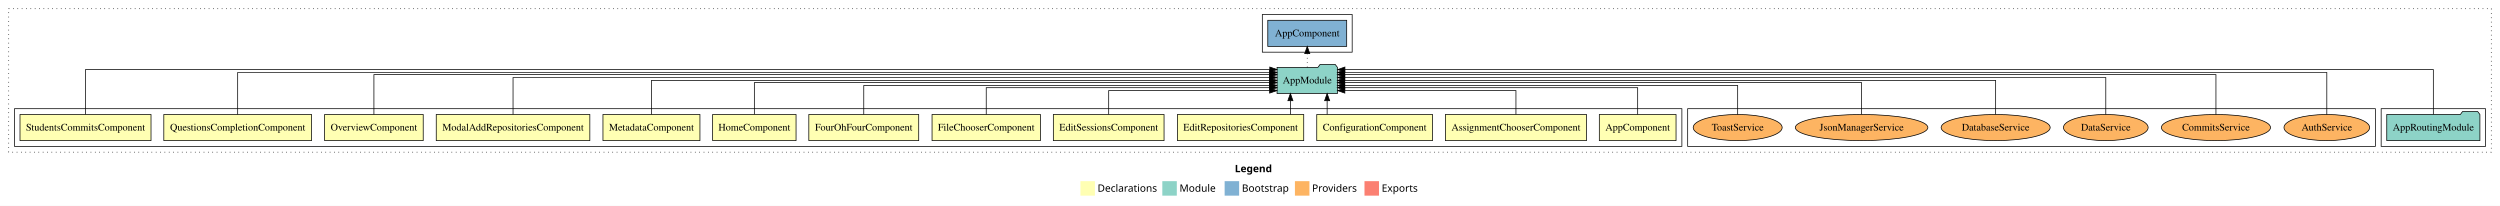
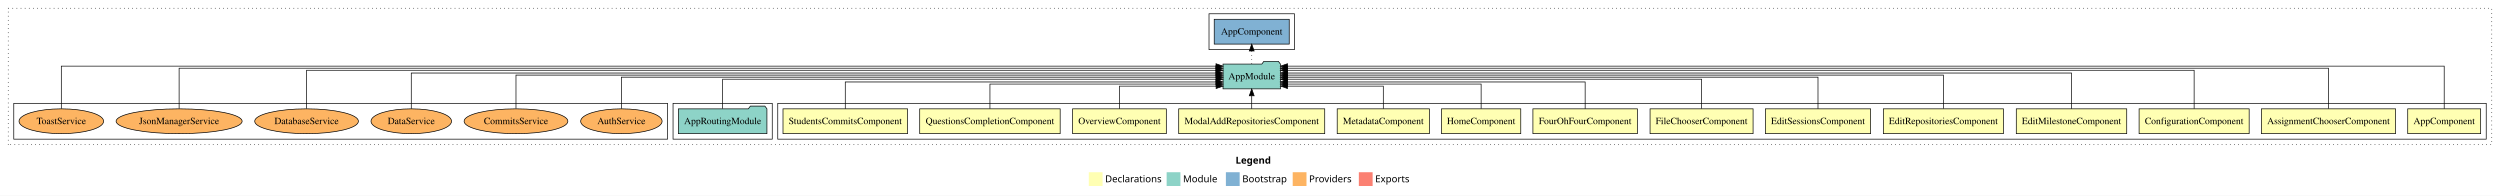
- <svg xmlns="http://www.w3.org/2000/svg" width="3450pt" height="284pt" viewBox="0.00 0.00 3450.00 284.00">
+ <svg xmlns="http://www.w3.org/2000/svg" width="3629pt" height="284pt" viewBox="0.00 0.00 3629.00 284.00">
  <g id="graph0" class="graph" transform="scale(1 1) rotate(0) translate(4 280)">
-     <polygon fill="white" stroke="transparent" points="-4,4 -4,-280 3446,-280 3446,4 -4,4" />
-     <text text-anchor="start" x="1700.01" y="-42.4" font-family="sans-serif" font-weight="bold" font-size="14.00">Legend</text>
-     <polygon fill="#ffffb3" stroke="transparent" points="1487,-10 1487,-30 1507,-30 1507,-10 1487,-10" />
-     <text text-anchor="start" x="1510.63" y="-15.4" font-family="sans-serif" font-size="14.00">  Declarations</text>
-     <polygon fill="#8dd3c7" stroke="transparent" points="1600,-10 1600,-30 1620,-30 1620,-10 1600,-10" />
-     <text text-anchor="start" x="1623.73" y="-15.4" font-family="sans-serif" font-size="14.00">  Module</text>
-     <polygon fill="#80b1d3" stroke="transparent" points="1686,-10 1686,-30 1706,-30 1706,-10 1686,-10" />
-     <text text-anchor="start" x="1709.78" y="-15.4" font-family="sans-serif" font-size="14.00">  Bootstrap</text>
-     <polygon fill="#fdb462" stroke="transparent" points="1783,-10 1783,-30 1803,-30 1803,-10 1783,-10" />
-     <text text-anchor="start" x="1806.67" y="-15.4" font-family="sans-serif" font-size="14.00">  Providers</text>
-     <polygon fill="#fb8072" stroke="transparent" points="1879,-10 1879,-30 1899,-30 1899,-10 1879,-10" />
-     <text text-anchor="start" x="1902.73" y="-15.4" font-family="sans-serif" font-size="14.00">  Exports</text>
+     <polygon fill="white" stroke="transparent" points="-4,4 -4,-280 3625,-280 3625,4 -4,4" />
+     <text text-anchor="start" x="1789.51" y="-42.4" font-family="sans-serif" font-weight="bold" font-size="14.00">Legend</text>
+     <polygon fill="#ffffb3" stroke="transparent" points="1576.5,-10 1576.5,-30 1596.5,-30 1596.5,-10 1576.5,-10" />
+     <text text-anchor="start" x="1600.13" y="-15.4" font-family="sans-serif" font-size="14.00">  Declarations</text>
+     <polygon fill="#8dd3c7" stroke="transparent" points="1689.5,-10 1689.5,-30 1709.5,-30 1709.5,-10 1689.5,-10" />
+     <text text-anchor="start" x="1713.23" y="-15.4" font-family="sans-serif" font-size="14.00">  Module</text>
+     <polygon fill="#80b1d3" stroke="transparent" points="1775.5,-10 1775.5,-30 1795.5,-30 1795.5,-10 1775.5,-10" />
+     <text text-anchor="start" x="1799.28" y="-15.4" font-family="sans-serif" font-size="14.00">  Bootstrap</text>
+     <polygon fill="#fdb462" stroke="transparent" points="1872.5,-10 1872.5,-30 1892.5,-30 1892.5,-10 1872.5,-10" />
+     <text text-anchor="start" x="1896.17" y="-15.4" font-family="sans-serif" font-size="14.00">  Providers</text>
+     <polygon fill="#fb8072" stroke="transparent" points="1968.5,-10 1968.5,-30 1988.5,-30 1988.5,-10 1968.5,-10" />
+     <text text-anchor="start" x="1992.23" y="-15.4" font-family="sans-serif" font-size="14.00">  Exports</text>
    <g id="clust1" class="cluster">
-       <polygon fill="none" stroke="black" stroke-dasharray="1,5" points="8,-70 8,-268 3434,-268 3434,-70 8,-70" />
-     </g>
-     <g id="clust16" class="cluster">
-       <polygon fill="none" stroke="black" points="3282,-78 3282,-130 3426,-130 3426,-78 3282,-78" />
-     </g>
-     <g id="clust18" class="cluster">
-       <polygon fill="none" stroke="black" points="1738,-208 1738,-260 1862,-260 1862,-208 1738,-208" />
+       <polygon fill="none" stroke="black" stroke-dasharray="1,5" points="8,-70 8,-268 3613,-268 3613,-70 8,-70" />
+     </g>
+     <g id="clust2" class="cluster">
+       <polygon fill="none" stroke="black" points="1125,-78 1125,-130 3605,-130 3605,-78 1125,-78" />
+     </g>
+     <g id="clust17" class="cluster">
+       <polygon fill="none" stroke="black" points="973,-78 973,-130 1117,-130 1117,-78 973,-78" />
    </g>
    <g id="clust19" class="cluster">
-       <polygon fill="none" stroke="black" points="2325,-78 2325,-130 3274,-130 3274,-78 2325,-78" />
-     </g>
-     <g id="clust2" class="cluster">
-       <polygon fill="none" stroke="black" points="16,-78 16,-130 2317,-130 2317,-78 16,-78" />
+       <polygon fill="none" stroke="black" points="1751,-208 1751,-260 1875,-260 1875,-208 1751,-208" />
+     </g>
+     <g id="clust20" class="cluster">
+       <polygon fill="none" stroke="black" points="16,-78 16,-130 965,-130 965,-78 16,-78" />
    </g>
    <g id="node1" class="node">
-       <polygon fill="#ffffb3" stroke="black" points="2308.94,-122 2203.06,-122 2203.06,-86 2308.94,-86 2308.94,-122" />
-       <text text-anchor="middle" x="2256" y="-99.8" font-family="Times,serif" font-size="14.00">AppComponent</text>
+       <polygon fill="#ffffb3" stroke="black" points="3596.94,-122 3491.06,-122 3491.06,-86 3596.94,-86 3596.94,-122" />
+       <text text-anchor="middle" x="3544" y="-99.8" font-family="Times,serif" font-size="14.00">AppComponent</text>
+     </g>
+     <g id="node15" class="node">
+       <polygon fill="#8dd3c7" stroke="black" points="1854.66,-187 1851.66,-191 1830.66,-191 1827.66,-187 1771.34,-187 1771.34,-151 1854.66,-151 1854.66,-187" />
+       <text text-anchor="middle" x="1813" y="-164.8" font-family="Times,serif" font-size="14.00">AppModule</text>
+     </g>
+     <g id="edge1" class="edge">
+       <path fill="none" stroke="black" d="M3544,-122.15C3544,-145.76 3544,-184 3544,-184 3544,-184 1864.93,-184 1864.93,-184" />
+       <polygon fill="black" stroke="black" points="1864.93,-180.5 1854.93,-184 1864.93,-187.5 1864.93,-180.5" />
+     </g>
+     <g id="node2" class="node">
+       <polygon fill="#ffffb3" stroke="black" points="3473.37,-122 3278.63,-122 3278.63,-86 3473.37,-86 3473.37,-122" />
+       <text text-anchor="middle" x="3376" y="-99.8" font-family="Times,serif" font-size="14.00">AssignmentChooserComponent</text>
+     </g>
+     <g id="edge2" class="edge">
+       <path fill="none" stroke="black" d="M3376,-122.25C3376,-145.02 3376,-181 3376,-181 3376,-181 1864.81,-181 1864.81,-181" />
+       <polygon fill="black" stroke="black" points="1864.81,-177.5 1854.81,-181 1864.81,-184.5 1864.81,-177.5" />
+     </g>
+     <g id="node3" class="node">
+       <polygon fill="#ffffb3" stroke="black" points="3260.88,-122 3101.12,-122 3101.12,-86 3260.88,-86 3260.88,-122" />
+       <text text-anchor="middle" x="3181" y="-99.8" font-family="Times,serif" font-size="14.00">ConfigurationComponent</text>
+     </g>
+     <g id="edge3" class="edge">
+       <path fill="none" stroke="black" d="M3181,-122.29C3181,-144.21 3181,-178 3181,-178 3181,-178 1864.69,-178 1864.69,-178" />
+       <polygon fill="black" stroke="black" points="1864.69,-174.5 1854.69,-178 1864.69,-181.5 1864.69,-174.5" />
+     </g>
+     <g id="node4" class="node">
+       <polygon fill="#ffffb3" stroke="black" points="3083.16,-122 2922.84,-122 2922.84,-86 3083.16,-86 3083.16,-122" />
+       <text text-anchor="middle" x="3003" y="-99.8" font-family="Times,serif" font-size="14.00">EditMilestoneComponent</text>
+     </g>
+     <g id="edge4" class="edge">
+       <path fill="none" stroke="black" d="M3003,-122.03C3003,-142.77 3003,-174 3003,-174 3003,-174 1865,-174 1865,-174" />
+       <polygon fill="black" stroke="black" points="1865,-170.5 1855,-174 1865,-177.5 1865,-170.5" />
+     </g>
+     <g id="node5" class="node">
+       <polygon fill="#ffffb3" stroke="black" points="2904.15,-122 2729.85,-122 2729.85,-86 2904.15,-86 2904.15,-122" />
+       <text text-anchor="middle" x="2817" y="-99.8" font-family="Times,serif" font-size="14.00">EditRepositoriesComponent</text>
+     </g>
+     <g id="edge5" class="edge">
+       <path fill="none" stroke="black" d="M2817,-122.31C2817,-142.15 2817,-171 2817,-171 2817,-171 1864.86,-171 1864.86,-171" />
+       <polygon fill="black" stroke="black" points="1864.86,-167.5 1854.86,-171 1864.86,-174.5 1864.86,-167.5" />
+     </g>
+     <g id="node6" class="node">
+       <polygon fill="#ffffb3" stroke="black" points="2711.39,-122 2558.61,-122 2558.61,-86 2711.39,-86 2711.39,-122" />
+       <text text-anchor="middle" x="2635" y="-99.8" font-family="Times,serif" font-size="14.00">EditSessionsComponent</text>
+     </g>
+     <g id="edge6" class="edge">
+       <path fill="none" stroke="black" d="M2635,-122.17C2635,-141.09 2635,-168 2635,-168 2635,-168 1864.89,-168 1864.89,-168" />
+       <polygon fill="black" stroke="black" points="1864.89,-164.5 1854.89,-168 1864.89,-171.5 1864.89,-164.5" />
+     </g>
+     <g id="node7" class="node">
+       <polygon fill="#ffffb3" stroke="black" points="2540.77,-122 2391.23,-122 2391.23,-86 2540.77,-86 2540.77,-122" />
+       <text text-anchor="middle" x="2466" y="-99.8" font-family="Times,serif" font-size="14.00">FileChooserComponent</text>
+     </g>
+     <g id="edge7" class="edge">
+       <path fill="none" stroke="black" d="M2466,-122.3C2466,-140.27 2466,-165 2466,-165 2466,-165 1864.84,-165 1864.84,-165" />
+       <polygon fill="black" stroke="black" points="1864.84,-161.5 1854.84,-165 1864.84,-168.5 1864.84,-161.5" />
+     </g>
+     <g id="node8" class="node">
+       <polygon fill="#ffffb3" stroke="black" points="2372.83,-122 2221.17,-122 2221.17,-86 2372.83,-86 2372.83,-122" />
+       <text text-anchor="middle" x="2297" y="-99.8" font-family="Times,serif" font-size="14.00">FourOhFourComponent</text>
+     </g>
+     <g id="edge8" class="edge">
+       <path fill="none" stroke="black" d="M2297,-122.04C2297,-138.73 2297,-161 2297,-161 2297,-161 1864.68,-161 1864.68,-161" />
+       <polygon fill="black" stroke="black" points="1864.68,-157.5 1854.68,-161 1864.68,-164.5 1864.68,-157.5" />
+     </g>
+     <g id="node9" class="node">
+       <polygon fill="#ffffb3" stroke="black" points="2203.55,-122 2088.45,-122 2088.45,-86 2203.55,-86 2203.55,-122" />
+       <text text-anchor="middle" x="2146" y="-99.8" font-family="Times,serif" font-size="14.00">HomeComponent</text>
+     </g>
+     <g id="edge9" class="edge">
+       <path fill="none" stroke="black" d="M2146,-122.28C2146,-137.95 2146,-158 2146,-158 2146,-158 1864.84,-158 1864.84,-158" />
+       <polygon fill="black" stroke="black" points="1864.84,-154.5 1854.84,-158 1864.84,-161.5 1864.84,-154.5" />
+     </g>
+     <g id="node10" class="node">
+       <polygon fill="#ffffb3" stroke="black" points="2070.92,-122 1937.08,-122 1937.08,-86 2070.92,-86 2070.92,-122" />
+       <text text-anchor="middle" x="2004" y="-99.8" font-family="Times,serif" font-size="14.00">MetadataComponent</text>
+     </g>
+     <g id="edge10" class="edge">
+       <path fill="none" stroke="black" d="M2004,-122.12C2004,-136.78 2004,-155 2004,-155 2004,-155 1864.92,-155 1864.92,-155" />
+       <polygon fill="black" stroke="black" points="1864.92,-151.5 1854.92,-155 1864.92,-158.5 1864.92,-151.5" />
+     </g>
+     <g id="node11" class="node">
+       <polygon fill="#ffffb3" stroke="black" points="1918.98,-122 1707.02,-122 1707.02,-86 1918.98,-86 1918.98,-122" />
+       <text text-anchor="middle" x="1813" y="-99.8" font-family="Times,serif" font-size="14.00">ModalAddRepositoriesComponent</text>
+     </g>
+     <g id="edge11" class="edge">
+       <path fill="none" stroke="black" d="M1813,-122.11C1813,-122.11 1813,-140.99 1813,-140.99" />
+       <polygon fill="black" stroke="black" points="1809.5,-140.99 1813,-150.99 1816.5,-140.99 1809.5,-140.99" />
+     </g>
+     <g id="node12" class="node">
+       <polygon fill="#ffffb3" stroke="black" points="1689.03,-122 1552.97,-122 1552.97,-86 1689.03,-86 1689.03,-122" />
+       <text text-anchor="middle" x="1621" y="-99.8" font-family="Times,serif" font-size="14.00">OverviewComponent</text>
+     </g>
+     <g id="edge12" class="edge">
+       <path fill="none" stroke="black" d="M1621,-122.12C1621,-136.78 1621,-155 1621,-155 1621,-155 1761.34,-155 1761.34,-155" />
+       <polygon fill="black" stroke="black" points="1761.34,-158.5 1771.34,-155 1761.34,-151.5 1761.34,-158.5" />
+     </g>
+     <g id="node13" class="node">
+       <polygon fill="#ffffb3" stroke="black" points="1534.94,-122 1331.06,-122 1331.06,-86 1534.94,-86 1534.94,-122" />
+       <text text-anchor="middle" x="1433" y="-99.8" font-family="Times,serif" font-size="14.00">QuestionsCompletionComponent</text>
+     </g>
+     <g id="edge13" class="edge">
+       <path fill="none" stroke="black" d="M1433,-122.28C1433,-137.95 1433,-158 1433,-158 1433,-158 1761.25,-158 1761.25,-158" />
+       <polygon fill="black" stroke="black" points="1761.25,-161.5 1771.25,-158 1761.25,-154.5 1761.25,-161.5" />
    </g>
    <g id="node14" class="node">
-       <polygon fill="#8dd3c7" stroke="black" points="1841.66,-187 1838.66,-191 1817.66,-191 1814.66,-187 1758.34,-187 1758.34,-151 1841.66,-151 1841.66,-187" />
-       <text text-anchor="middle" x="1800" y="-164.8" font-family="Times,serif" font-size="14.00">AppModule</text>
-     </g>
-     <g id="edge1" class="edge">
-       <path fill="none" stroke="black" d="M2256,-122.01C2256,-138.05 2256,-159 2256,-159 2256,-159 1851.68,-159 1851.68,-159" />
-       <polygon fill="black" stroke="black" points="1851.68,-155.5 1841.68,-159 1851.68,-162.5 1851.68,-155.5" />
-     </g>
-     <g id="node2" class="node">
-       <polygon fill="#ffffb3" stroke="black" points="2185.37,-122 1990.63,-122 1990.63,-86 2185.37,-86 2185.37,-122" />
-       <text text-anchor="middle" x="2088" y="-99.8" font-family="Times,serif" font-size="14.00">AssignmentChooserComponent</text>
-     </g>
-     <g id="edge2" class="edge">
-       <path fill="none" stroke="black" d="M2088,-122.12C2088,-136.78 2088,-155 2088,-155 2088,-155 1851.88,-155 1851.88,-155" />
-       <polygon fill="black" stroke="black" points="1851.88,-151.5 1841.88,-155 1851.88,-158.5 1851.88,-151.5" />
-     </g>
-     <g id="node3" class="node">
-       <polygon fill="#ffffb3" stroke="black" points="1972.88,-122 1813.12,-122 1813.12,-86 1972.88,-86 1972.88,-122" />
-       <text text-anchor="middle" x="1893" y="-99.8" font-family="Times,serif" font-size="14.00">ConfigurationComponent</text>
-     </g>
-     <g id="edge3" class="edge">
-       <path fill="none" stroke="black" d="M1827.44,-122.11C1827.44,-122.11 1827.44,-140.99 1827.44,-140.99" />
-       <polygon fill="black" stroke="black" points="1823.95,-140.99 1827.44,-150.99 1830.95,-140.99 1823.95,-140.99" />
-     </g>
-     <g id="node4" class="node">
-       <polygon fill="#ffffb3" stroke="black" points="1795.15,-122 1620.85,-122 1620.85,-86 1795.15,-86 1795.15,-122" />
-       <text text-anchor="middle" x="1708" y="-99.8" font-family="Times,serif" font-size="14.00">EditRepositoriesComponent</text>
-     </g>
-     <g id="edge4" class="edge">
-       <path fill="none" stroke="black" d="M1776.75,-122.11C1776.75,-122.11 1776.75,-140.99 1776.75,-140.99" />
-       <polygon fill="black" stroke="black" points="1773.25,-140.99 1776.75,-150.99 1780.25,-140.99 1773.25,-140.99" />
-     </g>
-     <g id="node5" class="node">
-       <polygon fill="#ffffb3" stroke="black" points="1602.39,-122 1449.61,-122 1449.61,-86 1602.39,-86 1602.39,-122" />
-       <text text-anchor="middle" x="1526" y="-99.8" font-family="Times,serif" font-size="14.00">EditSessionsComponent</text>
-     </g>
-     <g id="edge5" class="edge">
-       <path fill="none" stroke="black" d="M1526,-122.12C1526,-136.78 1526,-155 1526,-155 1526,-155 1748.09,-155 1748.09,-155" />
-       <polygon fill="black" stroke="black" points="1748.09,-158.5 1758.09,-155 1748.09,-151.5 1748.09,-158.5" />
-     </g>
-     <g id="node6" class="node">
-       <polygon fill="#ffffb3" stroke="black" points="1431.77,-122 1282.23,-122 1282.23,-86 1431.77,-86 1431.77,-122" />
-       <text text-anchor="middle" x="1357" y="-99.8" font-family="Times,serif" font-size="14.00">FileChooserComponent</text>
-     </g>
-     <g id="edge6" class="edge">
-       <path fill="none" stroke="black" d="M1357,-122.01C1357,-138.05 1357,-159 1357,-159 1357,-159 1748.32,-159 1748.32,-159" />
-       <polygon fill="black" stroke="black" points="1748.32,-162.5 1758.32,-159 1748.32,-155.5 1748.32,-162.5" />
-     </g>
-     <g id="node7" class="node">
-       <polygon fill="#ffffb3" stroke="black" points="1263.83,-122 1112.17,-122 1112.17,-86 1263.83,-86 1263.83,-122" />
-       <text text-anchor="middle" x="1188" y="-99.8" font-family="Times,serif" font-size="14.00">FourOhFourComponent</text>
-     </g>
-     <g id="edge7" class="edge">
-       <path fill="none" stroke="black" d="M1188,-122.03C1188,-139.06 1188,-162 1188,-162 1188,-162 1747.93,-162 1747.93,-162" />
-       <polygon fill="black" stroke="black" points="1747.93,-165.5 1757.93,-162 1747.93,-158.5 1747.93,-165.5" />
-     </g>
-     <g id="node8" class="node">
-       <polygon fill="#ffffb3" stroke="black" points="1094.55,-122 979.45,-122 979.45,-86 1094.55,-86 1094.55,-122" />
-       <text text-anchor="middle" x="1037" y="-99.8" font-family="Times,serif" font-size="14.00">HomeComponent</text>
-     </g>
-     <g id="edge8" class="edge">
-       <path fill="none" stroke="black" d="M1037,-122.27C1037,-140.56 1037,-166 1037,-166 1037,-166 1748.16,-166 1748.16,-166" />
-       <polygon fill="black" stroke="black" points="1748.16,-169.5 1758.16,-166 1748.16,-162.5 1748.16,-169.5" />
-     </g>
-     <g id="node9" class="node">
-       <polygon fill="#ffffb3" stroke="black" points="961.92,-122 828.08,-122 828.08,-86 961.92,-86 961.92,-122" />
-       <text text-anchor="middle" x="895" y="-99.8" font-family="Times,serif" font-size="14.00">MetadataComponent</text>
-     </g>
-     <g id="edge9" class="edge">
-       <path fill="none" stroke="black" d="M895,-122.11C895,-141.34 895,-169 895,-169 895,-169 1748.17,-169 1748.17,-169" />
-       <polygon fill="black" stroke="black" points="1748.17,-172.5 1758.17,-169 1748.16,-165.5 1748.17,-172.5" />
-     </g>
-     <g id="node10" class="node">
-       <polygon fill="#ffffb3" stroke="black" points="809.98,-122 598.02,-122 598.02,-86 809.98,-86 809.98,-122" />
-       <text text-anchor="middle" x="704" y="-99.8" font-family="Times,serif" font-size="14.00">ModalAddRepositoriesComponent</text>
-     </g>
-     <g id="edge10" class="edge">
-       <path fill="none" stroke="black" d="M704,-122.13C704,-142.57 704,-173 704,-173 704,-173 1748.04,-173 1748.04,-173" />
-       <polygon fill="black" stroke="black" points="1748.04,-176.5 1758.04,-173 1748.04,-169.5 1748.04,-176.5" />
-     </g>
-     <g id="node11" class="node">
-       <polygon fill="#ffffb3" stroke="black" points="580.03,-122 443.97,-122 443.97,-86 580.03,-86 580.03,-122" />
-       <text text-anchor="middle" x="512" y="-99.8" font-family="Times,serif" font-size="14.00">OverviewComponent</text>
-     </g>
-     <g id="edge11" class="edge">
-       <path fill="none" stroke="black" d="M512,-122.04C512,-143.66 512,-177 512,-177 512,-177 1748.24,-177 1748.24,-177" />
-       <polygon fill="black" stroke="black" points="1748.24,-180.5 1758.24,-177 1748.24,-173.5 1748.24,-180.5" />
-     </g>
-     <g id="node12" class="node">
-       <polygon fill="#ffffb3" stroke="black" points="425.94,-122 222.06,-122 222.06,-86 425.94,-86 425.94,-122" />
-       <text text-anchor="middle" x="324" y="-99.8" font-family="Times,serif" font-size="14.00">QuestionsCompletionComponent</text>
-     </g>
-     <g id="edge12" class="edge">
-       <path fill="none" stroke="black" d="M324,-122.01C324,-144.49 324,-180 324,-180 324,-180 1748.2,-180 1748.2,-180" />
-       <polygon fill="black" stroke="black" points="1748.2,-183.5 1758.2,-180 1748.2,-176.5 1748.2,-183.5" />
-     </g>
-     <g id="node13" class="node">
-       <polygon fill="#ffffb3" stroke="black" points="204.4,-122 23.6,-122 23.6,-86 204.4,-86 204.4,-122" />
-       <text text-anchor="middle" x="114" y="-99.8" font-family="Times,serif" font-size="14.00">StudentsCommitsComponent</text>
-     </g>
-     <g id="edge13" class="edge">
-       <path fill="none" stroke="black" d="M114,-122.15C114,-145.76 114,-184 114,-184 114,-184 1748.32,-184 1748.32,-184" />
-       <polygon fill="black" stroke="black" points="1748.32,-187.5 1758.32,-184 1748.32,-180.5 1748.32,-187.5" />
+       <polygon fill="#ffffb3" stroke="black" points="1313.4,-122 1132.6,-122 1132.6,-86 1313.4,-86 1313.4,-122" />
+       <text text-anchor="middle" x="1223" y="-99.8" font-family="Times,serif" font-size="14.00">StudentsCommitsComponent</text>
+     </g>
+     <g id="edge14" class="edge">
+       <path fill="none" stroke="black" d="M1223,-122.04C1223,-138.73 1223,-161 1223,-161 1223,-161 1761.04,-161 1761.04,-161" />
+       <polygon fill="black" stroke="black" points="1761.04,-164.5 1771.04,-161 1761.04,-157.5 1761.04,-164.5" />
+     </g>
+     <g id="node17" class="node">
+       <polygon fill="#80b1d3" stroke="black" points="1867.44,-252 1758.56,-252 1758.56,-216 1867.44,-216 1867.44,-252" />
+       <text text-anchor="middle" x="1813" y="-229.8" font-family="Times,serif" font-size="14.00">AppComponent </text>
+     </g>
+     <g id="edge16" class="edge">
+       <path fill="none" stroke="black" stroke-dasharray="1,5" d="M1813,-187.11C1813,-187.11 1813,-205.99 1813,-205.99" />
+       <polygon fill="black" stroke="black" points="1809.5,-205.99 1813,-215.99 1816.5,-205.99 1809.5,-205.99" />
    </g>
    <g id="node16" class="node">
-       <polygon fill="#80b1d3" stroke="black" points="1854.44,-252 1745.56,-252 1745.56,-216 1854.44,-216 1854.44,-252" />
-       <text text-anchor="middle" x="1800" y="-229.8" font-family="Times,serif" font-size="14.00">AppComponent </text>
+       <polygon fill="#8dd3c7" stroke="black" points="1109.27,-122 1106.27,-126 1085.27,-126 1082.27,-122 980.73,-122 980.73,-86 1109.27,-86 1109.27,-122" />
+       <text text-anchor="middle" x="1045" y="-99.8" font-family="Times,serif" font-size="14.00">AppRoutingModule</text>
    </g>
    <g id="edge15" class="edge">
-       <path fill="none" stroke="black" stroke-dasharray="1,5" d="M1800,-187.11C1800,-187.11 1800,-205.99 1800,-205.99" />
-       <polygon fill="black" stroke="black" points="1796.5,-205.99 1800,-215.99 1803.5,-205.99 1796.5,-205.99" />
-     </g>
-     <g id="node15" class="node">
-       <polygon fill="#8dd3c7" stroke="black" points="3418.27,-122 3415.27,-126 3394.27,-126 3391.27,-122 3289.73,-122 3289.73,-86 3418.27,-86 3418.27,-122" />
-       <text text-anchor="middle" x="3354" y="-99.8" font-family="Times,serif" font-size="14.00">AppRoutingModule</text>
-     </g>
-     <g id="edge14" class="edge">
-       <path fill="none" stroke="black" d="M3354,-122.15C3354,-145.76 3354,-184 3354,-184 3354,-184 1851.97,-184 1851.97,-184" />
-       <polygon fill="black" stroke="black" points="1851.97,-180.5 1841.97,-184 1851.97,-187.5 1851.97,-180.5" />
-     </g>
-     <g id="node17" class="node">
-       <ellipse fill="#fdb462" stroke="black" cx="3207" cy="-104" rx="59.11" ry="18" />
-       <text text-anchor="middle" x="3207" y="-99.8" font-family="Times,serif" font-size="14.00">AuthService</text>
-     </g>
-     <g id="edge16" class="edge">
-       <path fill="none" stroke="black" d="M3207,-122.01C3207,-144.49 3207,-180 3207,-180 3207,-180 1851.73,-180 1851.73,-180" />
-       <polygon fill="black" stroke="black" points="1851.73,-176.5 1841.73,-180 1851.73,-183.5 1851.73,-176.5" />
+       <path fill="none" stroke="black" d="M1045,-122.3C1045,-140.27 1045,-165 1045,-165 1045,-165 1761.16,-165 1761.16,-165" />
+       <polygon fill="black" stroke="black" points="1761.16,-168.5 1771.16,-165 1761.16,-161.5 1761.16,-168.5" />
    </g>
    <g id="node18" class="node">
-       <ellipse fill="#fdb462" stroke="black" cx="3054" cy="-104" rx="75.32" ry="18" />
-       <text text-anchor="middle" x="3054" y="-99.8" font-family="Times,serif" font-size="14.00">CommitsService</text>
+       <ellipse fill="#fdb462" stroke="black" cx="898" cy="-104" rx="59.11" ry="18" />
+       <text text-anchor="middle" x="898" y="-99.8" font-family="Times,serif" font-size="14.00">AuthService</text>
    </g>
    <g id="edge17" class="edge">
-       <path fill="none" stroke="black" d="M3054,-122.04C3054,-143.66 3054,-177 3054,-177 3054,-177 1851.72,-177 1851.72,-177" />
-       <polygon fill="black" stroke="black" points="1851.72,-173.5 1841.72,-177 1851.72,-180.5 1851.72,-173.5" />
+       <path fill="none" stroke="black" d="M898,-122.17C898,-141.09 898,-168 898,-168 898,-168 1761.31,-168 1761.31,-168" />
+       <polygon fill="black" stroke="black" points="1761.31,-171.5 1771.31,-168 1761.31,-164.5 1761.31,-171.5" />
    </g>
    <g id="node19" class="node">
-       <ellipse fill="#fdb462" stroke="black" cx="2902" cy="-104" rx="58.44" ry="18" />
-       <text text-anchor="middle" x="2902" y="-99.8" font-family="Times,serif" font-size="14.00">DataService</text>
+       <ellipse fill="#fdb462" stroke="black" cx="745" cy="-104" rx="75.32" ry="18" />
+       <text text-anchor="middle" x="745" y="-99.8" font-family="Times,serif" font-size="14.00">CommitsService</text>
    </g>
    <g id="edge18" class="edge">
-       <path fill="none" stroke="black" d="M2902,-122.13C2902,-142.57 2902,-173 2902,-173 2902,-173 1851.85,-173 1851.85,-173" />
-       <polygon fill="black" stroke="black" points="1851.85,-169.5 1841.85,-173 1851.85,-176.5 1851.85,-169.5" />
+       <path fill="none" stroke="black" d="M745,-122.31C745,-142.15 745,-171 745,-171 745,-171 1761.13,-171 1761.13,-171" />
+       <polygon fill="black" stroke="black" points="1761.13,-174.5 1771.13,-171 1761.13,-167.5 1761.13,-174.5" />
    </g>
    <g id="node20" class="node">
-       <ellipse fill="#fdb462" stroke="black" cx="2750" cy="-104" rx="75.26" ry="18" />
-       <text text-anchor="middle" x="2750" y="-99.8" font-family="Times,serif" font-size="14.00">DatabaseService</text>
+       <ellipse fill="#fdb462" stroke="black" cx="593" cy="-104" rx="58.44" ry="18" />
+       <text text-anchor="middle" x="593" y="-99.8" font-family="Times,serif" font-size="14.00">DataService</text>
    </g>
    <g id="edge19" class="edge">
-       <path fill="none" stroke="black" d="M2750,-122.11C2750,-141.34 2750,-169 2750,-169 2750,-169 1851.74,-169 1851.74,-169" />
-       <polygon fill="black" stroke="black" points="1851.74,-165.5 1841.74,-169 1851.74,-172.5 1851.74,-165.5" />
+       <path fill="none" stroke="black" d="M593,-122.03C593,-142.77 593,-174 593,-174 593,-174 1761,-174 1761,-174" />
+       <polygon fill="black" stroke="black" points="1761,-177.5 1771,-174 1761,-170.5 1761,-177.5" />
    </g>
    <g id="node21" class="node">
-       <ellipse fill="#fdb462" stroke="black" cx="2565" cy="-104" rx="91.45" ry="18" />
-       <text text-anchor="middle" x="2565" y="-99.8" font-family="Times,serif" font-size="14.00">JsonManagerService</text>
+       <ellipse fill="#fdb462" stroke="black" cx="441" cy="-104" rx="75.26" ry="18" />
+       <text text-anchor="middle" x="441" y="-99.8" font-family="Times,serif" font-size="14.00">DatabaseService</text>
    </g>
    <g id="edge20" class="edge">
-       <path fill="none" stroke="black" d="M2565,-122.27C2565,-140.56 2565,-166 2565,-166 2565,-166 1851.67,-166 1851.67,-166" />
-       <polygon fill="black" stroke="black" points="1851.67,-162.5 1841.67,-166 1851.67,-169.5 1851.67,-162.5" />
+       <path fill="none" stroke="black" d="M441,-122.29C441,-144.21 441,-178 441,-178 441,-178 1761.19,-178 1761.19,-178" />
+       <polygon fill="black" stroke="black" points="1761.19,-181.5 1771.19,-178 1761.19,-174.5 1761.19,-181.5" />
    </g>
    <g id="node22" class="node">
-       <ellipse fill="#fdb462" stroke="black" cx="2394" cy="-104" rx="61.39" ry="18" />
-       <text text-anchor="middle" x="2394" y="-99.8" font-family="Times,serif" font-size="14.00">ToastService</text>
+       <ellipse fill="#fdb462" stroke="black" cx="256" cy="-104" rx="91.45" ry="18" />
+       <text text-anchor="middle" x="256" y="-99.8" font-family="Times,serif" font-size="14.00">JsonManagerService</text>
    </g>
    <g id="edge21" class="edge">
-       <path fill="none" stroke="black" d="M2394,-122.03C2394,-139.06 2394,-162 2394,-162 2394,-162 1851.77,-162 1851.77,-162" />
-       <polygon fill="black" stroke="black" points="1851.77,-158.5 1841.77,-162 1851.77,-165.5 1851.77,-158.5" />
+       <path fill="none" stroke="black" d="M256,-122.25C256,-145.02 256,-181 256,-181 256,-181 1760.95,-181 1760.95,-181" />
+       <polygon fill="black" stroke="black" points="1760.95,-184.5 1770.95,-181 1760.95,-177.5 1760.95,-184.5" />
+     </g>
+     <g id="node23" class="node">
+       <ellipse fill="#fdb462" stroke="black" cx="85" cy="-104" rx="61.39" ry="18" />
+       <text text-anchor="middle" x="85" y="-99.8" font-family="Times,serif" font-size="14.00">ToastService</text>
+     </g>
+     <g id="edge22" class="edge">
+       <path fill="none" stroke="black" d="M85,-122.15C85,-145.76 85,-184 85,-184 85,-184 1761.14,-184 1761.14,-184" />
+       <polygon fill="black" stroke="black" points="1761.14,-187.5 1771.14,-184 1761.14,-180.5 1761.14,-187.5" />
    </g>
  </g>
</svg>
